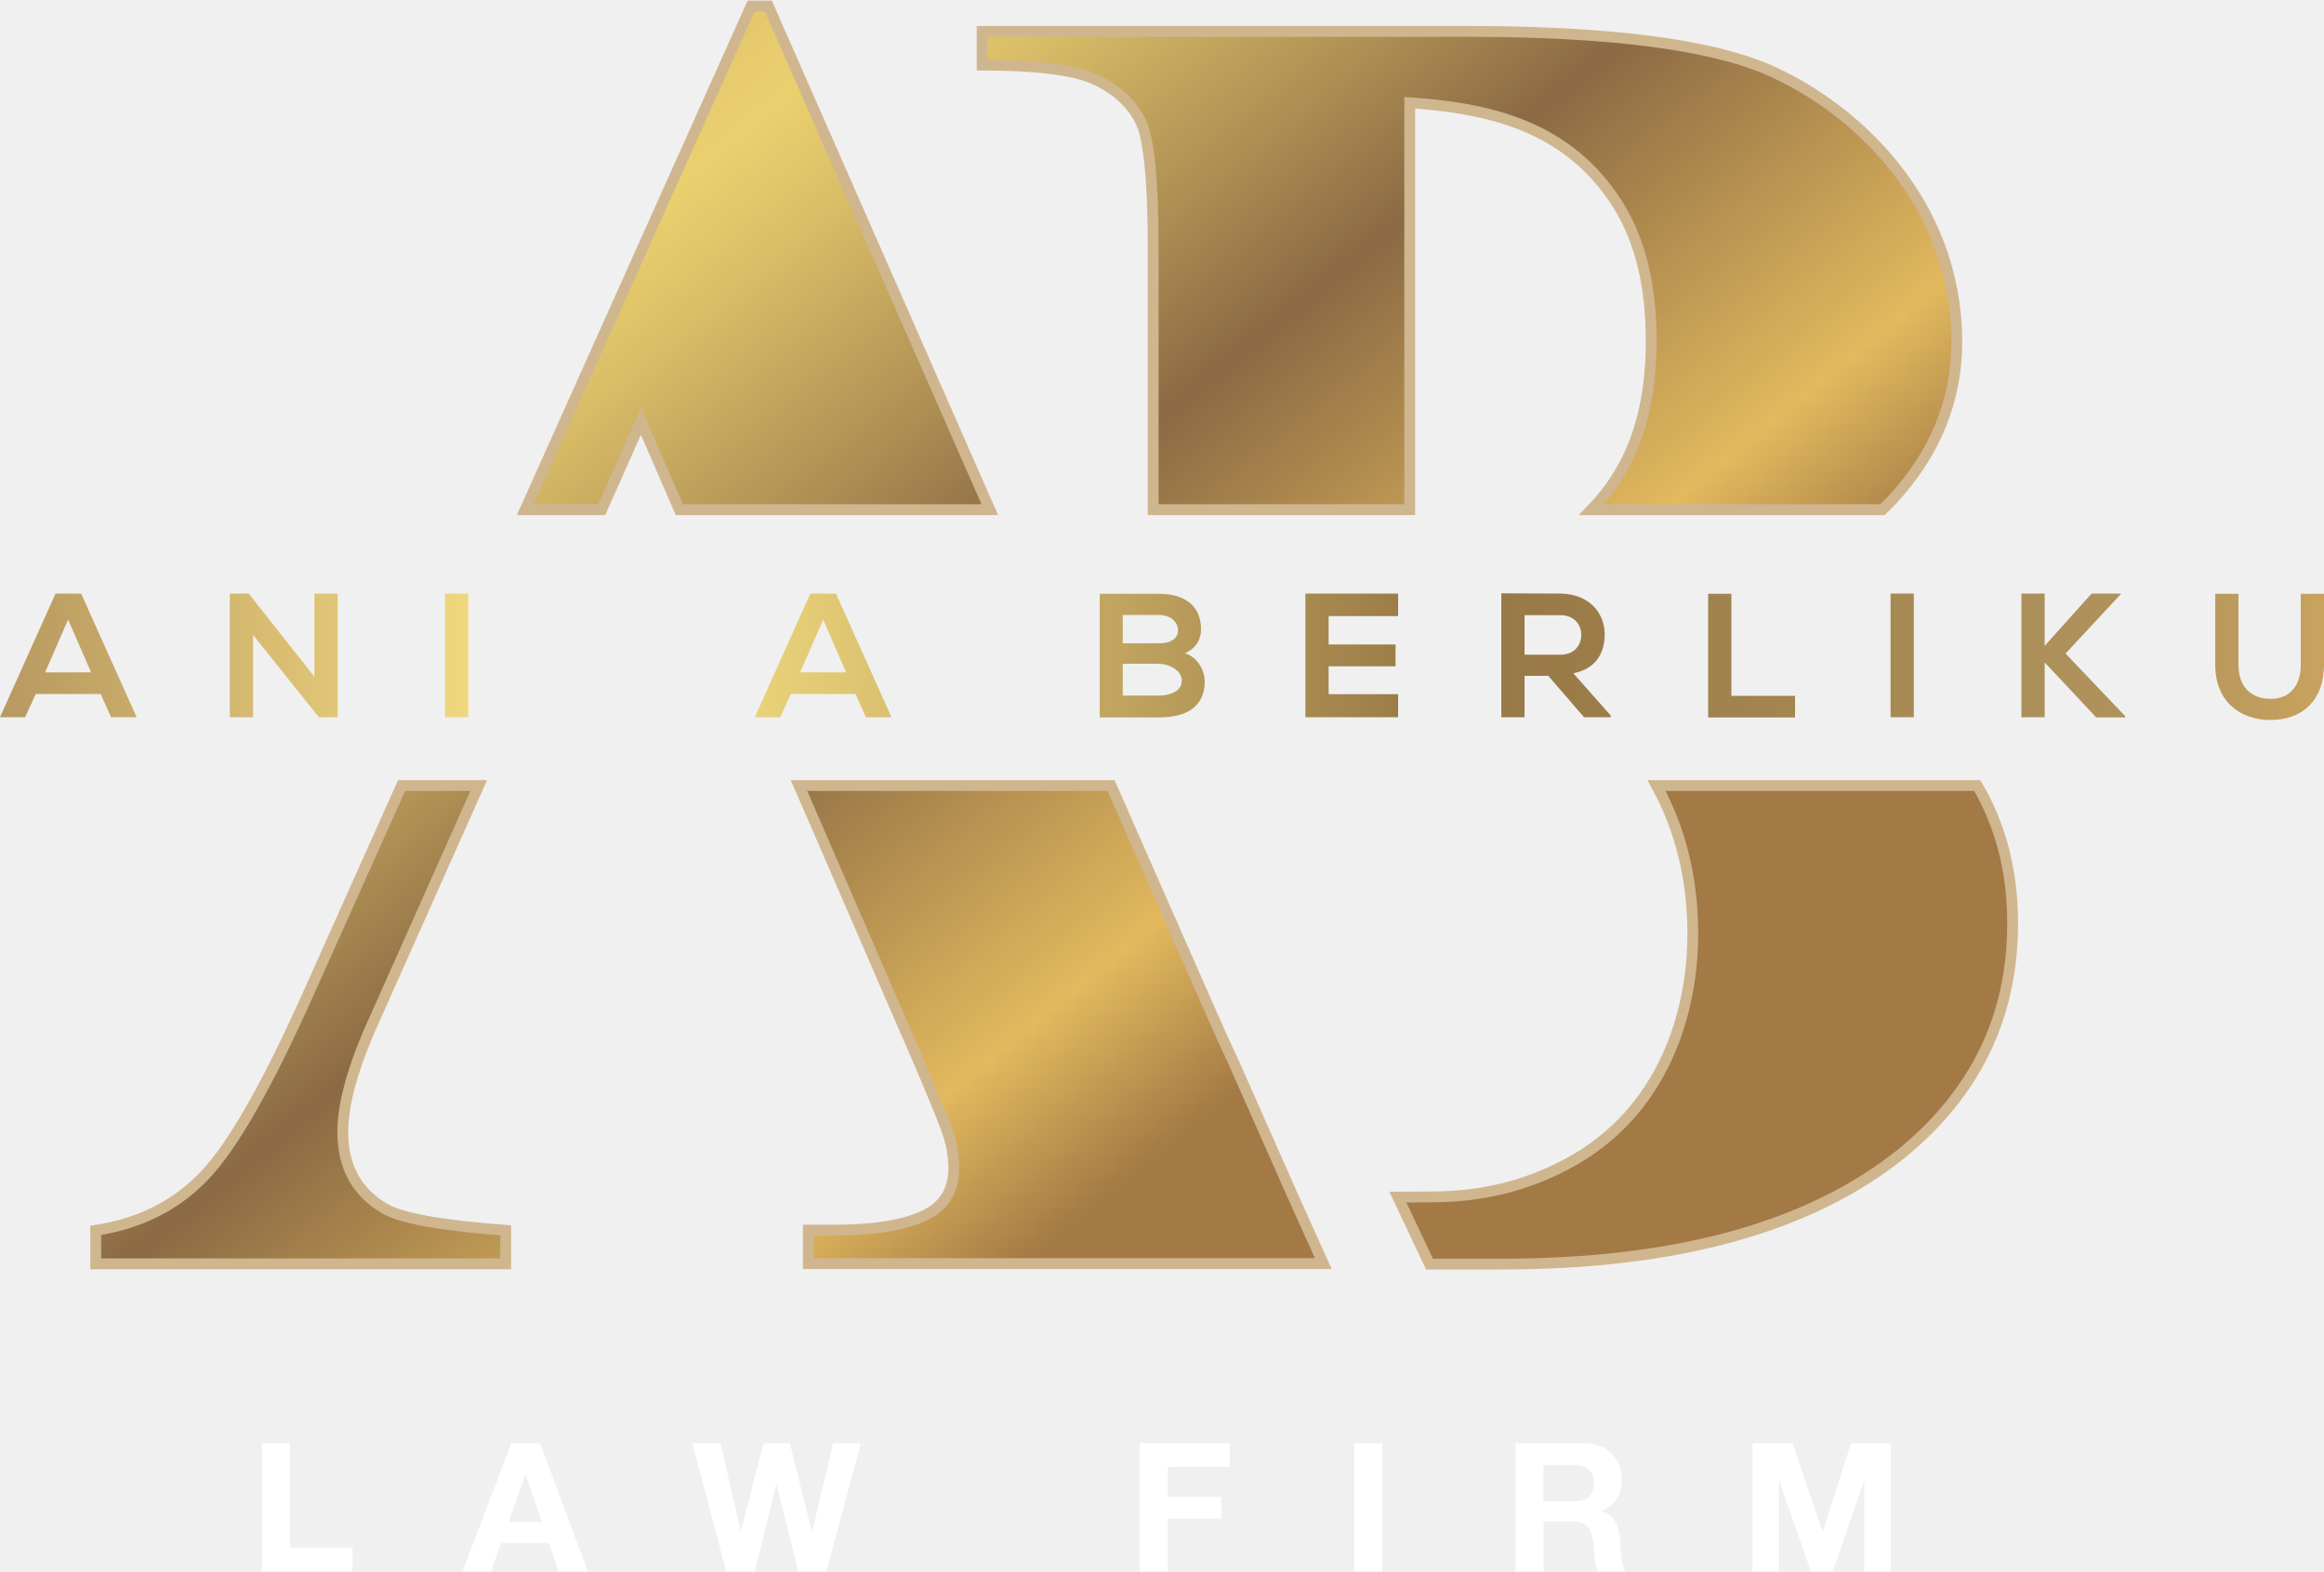
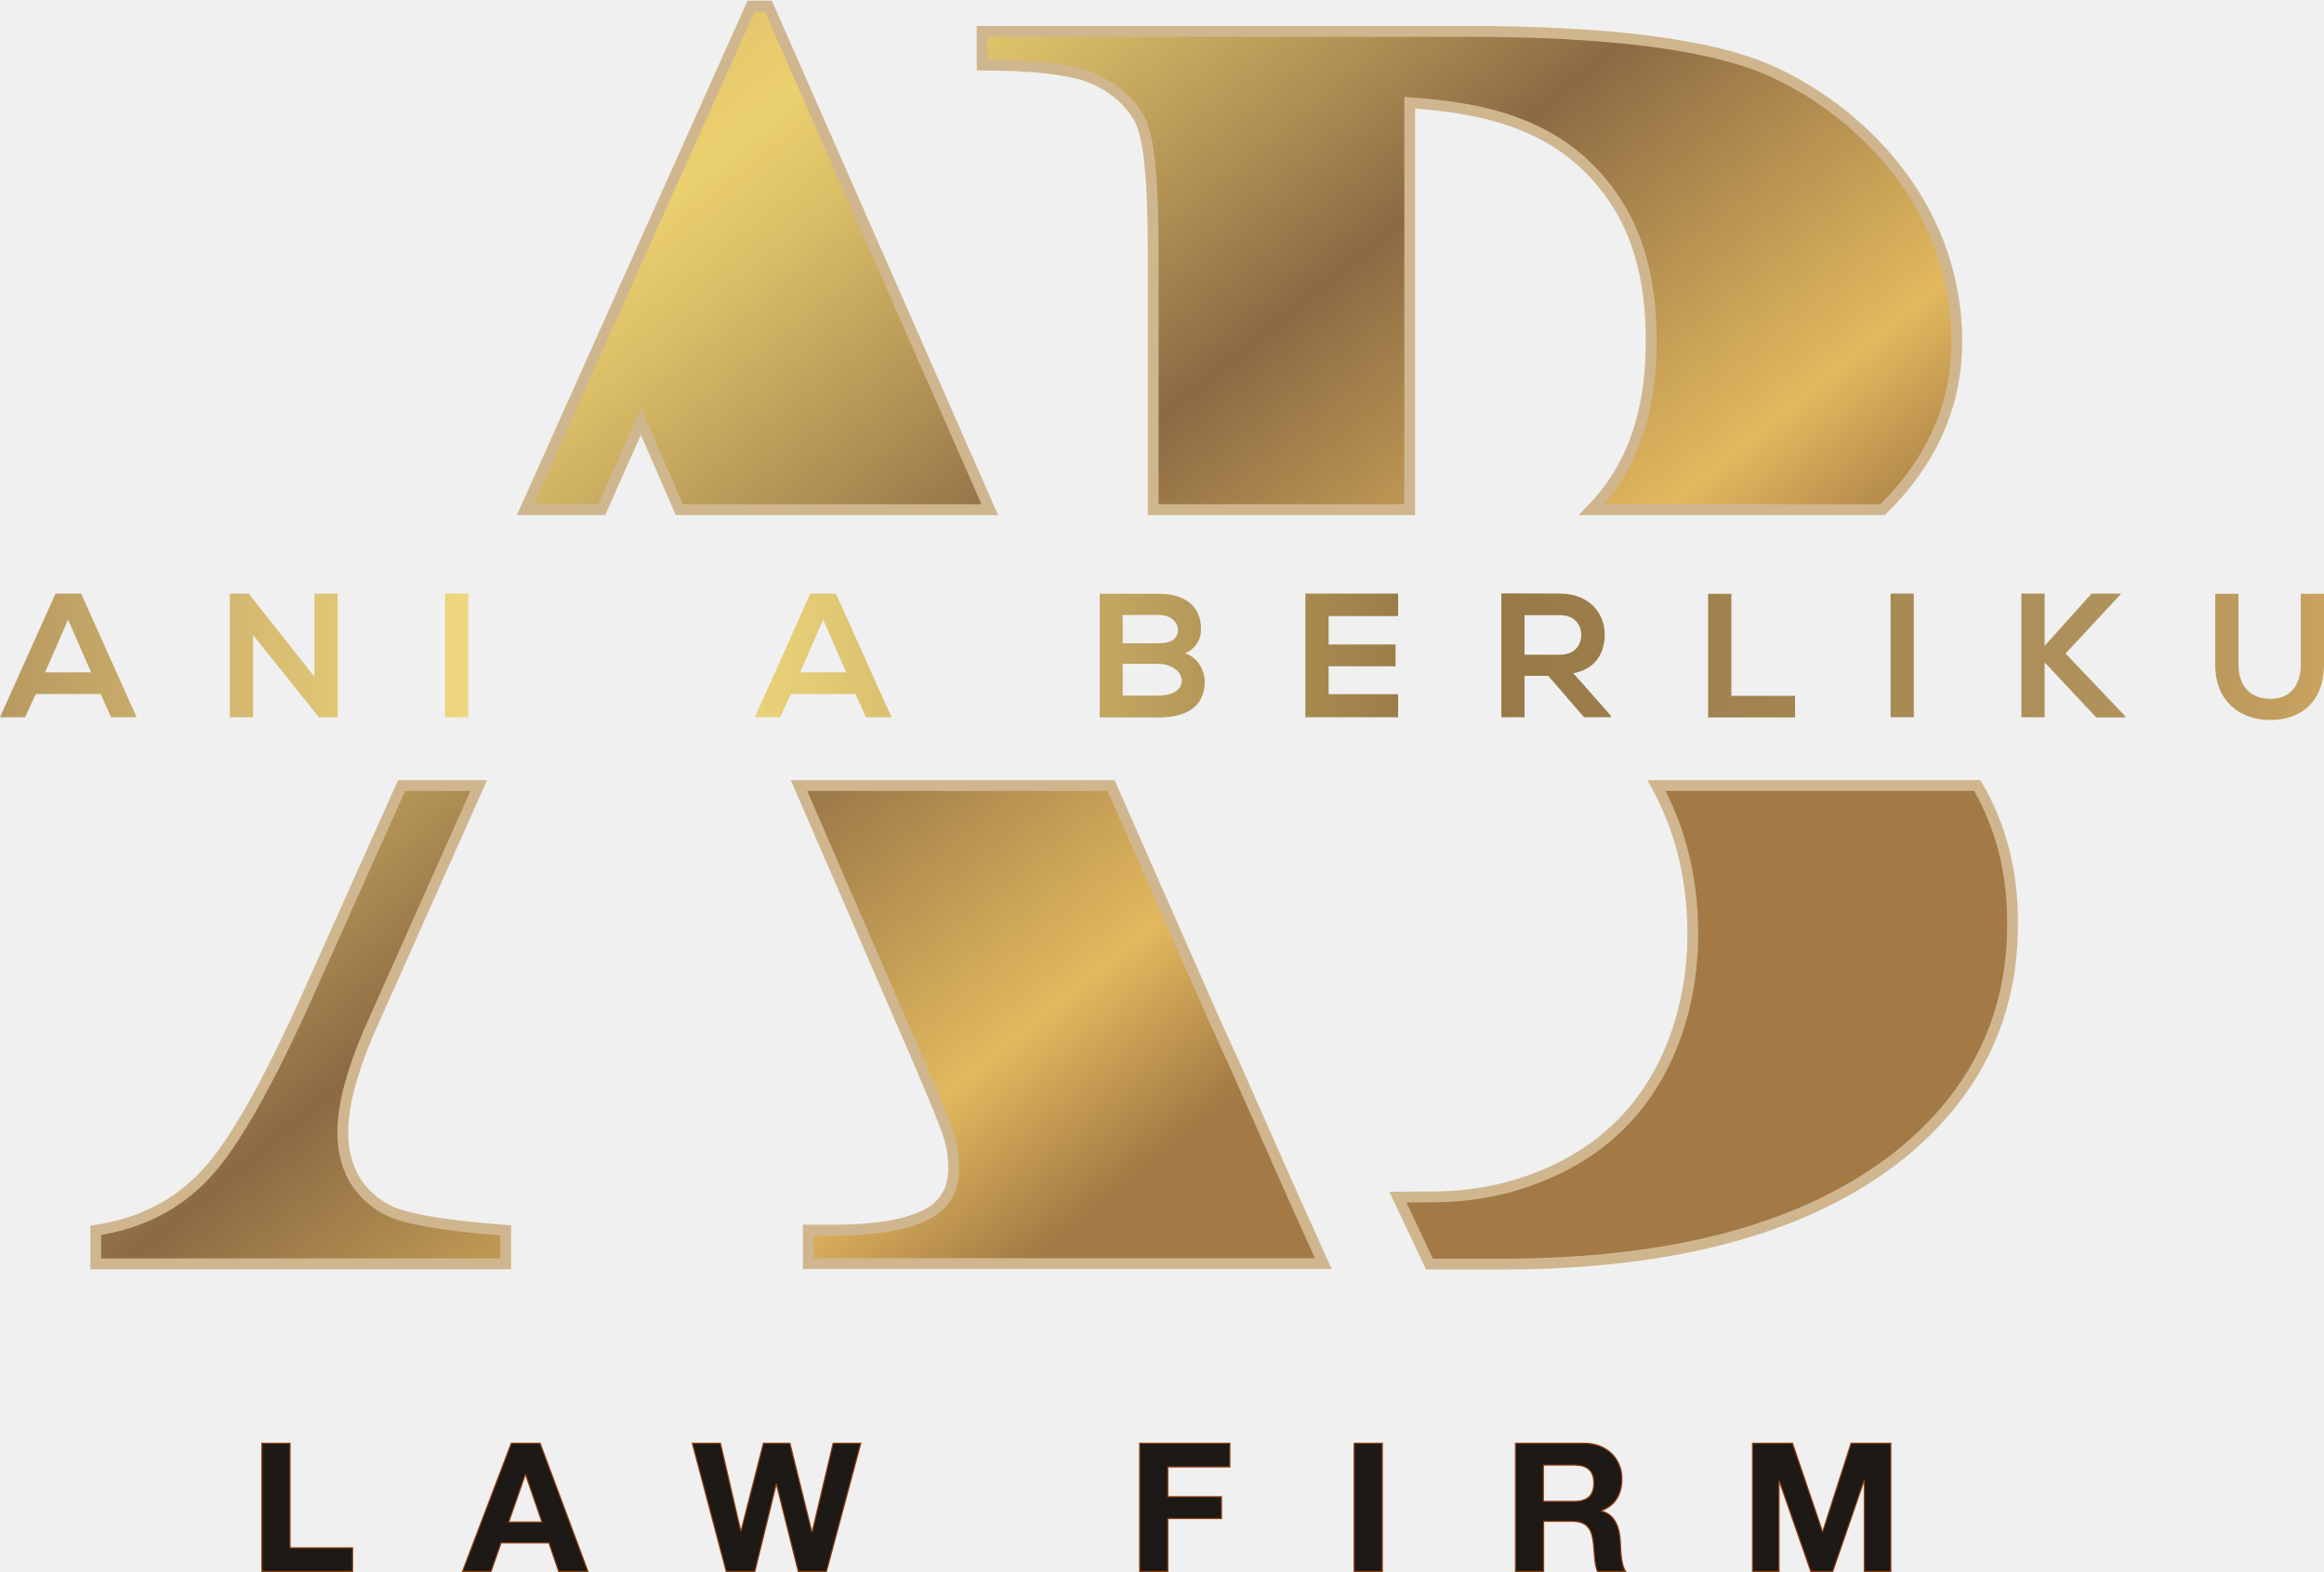
<svg xmlns="http://www.w3.org/2000/svg" version="1.1" id="Layer_1" x="0px" y="0px" viewBox="0 0 1000 676.2" style="enable-background:new 0 0 1000 676.2;" xml:space="preserve">
  <style type="text/css">
- 	.st0{fill:#FFFFFF;}
+ 	.st0{fill:#1C1917;stroke:#92400E;stroke-width:0.5;stroke-miterlimit:10;}
	.st1{fill:url(#SVGID_1_);}
	.st2{fill:url(#SVGID_00000144329721190833340390000017139181283927773846_);}
	.st3{fill:url(#SVGID_00000106131502073630655330000000566571775418878601_);}
	.st4{fill:url(#SVGID_00000137093627236642427480000014813491880884635554_);}
	.st5{fill:url(#SVGID_00000039835633635411588700000013103837223661276809_);}
	.st6{fill:url(#SVGID_00000025414800855279428330000011912988322465315248_);}
	.st7{fill:url(#SVGID_00000106869117596671319430000000983730114730534581_);}
	.st8{fill:url(#SVGID_00000019654308607984771960000002437354563436754582_);}
	.st9{fill:url(#SVGID_00000132774191299908825980000007534230690677897098_);}
	.st10{fill:url(#SVGID_00000021806625504521833310000011950907317976926390_);}
	.st11{fill:url(#SVGID_00000000942569017279167980000003533112887190757791_);}
	.st12{fill:url(#SVGID_00000050643506672705515260000009530065980765489282_);}
	
		.st13{fill:url(#SVGID_00000111900771660470463130000012059333170734943672_);stroke:#D0B68F;stroke-width:4.657;stroke-miterlimit:10;}
	
		.st14{fill:url(#SVGID_00000009591989113052358470000012432053528459020439_);stroke:#D0B68F;stroke-width:4.657;stroke-miterlimit:10;}
</style>
  <g id="Logo_x5F_">
    <g>
      <path class="st0" d="M112.7,621h12.1v45h26.9v10.2h-39V621z" />
      <path class="st0" d="M220,621h12.4l20.6,55.2h-12.6l-4.2-12.3h-20.6l-4.3,12.3h-12.3L220,621z M218.9,654.9h14.3l-7-20.3h-0.2    L218.9,654.9z" />
      <path class="st0" d="M355.6,676.2h-12.1l-9.4-37.6H334l-9.2,37.6h-12.3L297.9,621H310l8.7,37.6h0.2l9.6-37.6h11.4l9.4,38h0.2l9-38    h11.9L355.6,676.2z" />
      <path class="st0" d="M490.4,621h38.8v10.2h-26.7V644h23.1v9.4h-23.1v22.8h-12.1V621z" />
      <path class="st0" d="M582.7,621h12.1v55.2h-12.1V621z" />
      <path class="st0" d="M651.9,621h29.8c9.9,0,16.2,6.9,16.2,15.2c0,6.5-2.6,11.4-8.7,13.8v0.2c5.9,1.5,7.7,7.4,8,12.9    c0.2,3.5,0.2,10,2.3,13.1h-12.1c-1.5-3.5-1.3-8.8-1.9-13.2c-0.9-5.8-3.1-8.4-9.2-8.4h-12.1v21.6h-12.1V621z M664.1,646h13.3    c5.4,0,8.4-2.3,8.4-7.9c0-5.3-2.9-7.7-8.4-7.7h-13.3V646z" />
      <path class="st0" d="M754.2,621h17.1l12.9,38h0.1l12.2-38h17.1v55.2h-11.4v-39.1h-0.1l-13.5,39.1h-9.4l-13.5-38.7h-0.2v38.7h-11.4    V621z" />
    </g>
    <g id="Symbol">
      <g id="Name">
        <linearGradient id="SVGID_1_" gradientUnits="userSpaceOnUse" x1="-37.798" y1="282.006" x2="1067.419" y2="282.006">
          <stop offset="5.618000e-03" style="stop-color:#AF8F5C" />
          <stop offset="0.253" style="stop-color:#FBE484" />
          <stop offset="0.324" style="stop-color:#EBD37A" />
          <stop offset="0.464" style="stop-color:#C2A660" />
          <stop offset="0.596" style="stop-color:#967745" />
          <stop offset="0.871" style="stop-color:#B1945D" />
          <stop offset="1" style="stop-color:#DEAF5F" />
        </linearGradient>
        <path class="st1" d="M43.3,298.6H15.4l-4.6,10H0l23.9-53.2h11l23.9,53.2h-11L43.3,298.6z M29.3,266.6l-9.9,22.7h19.8L29.3,266.6z     " />
        <linearGradient id="SVGID_00000152225936442698718310000008369479672488792226_" gradientUnits="userSpaceOnUse" x1="-37.798" y1="282.006" x2="1067.419" y2="282.006">
          <stop offset="5.618000e-03" style="stop-color:#AF8F5C" />
          <stop offset="0.253" style="stop-color:#FBE484" />
          <stop offset="0.324" style="stop-color:#EBD37A" />
          <stop offset="0.464" style="stop-color:#C2A660" />
          <stop offset="0.596" style="stop-color:#967745" />
          <stop offset="0.871" style="stop-color:#B1945D" />
          <stop offset="1" style="stop-color:#DEAF5F" />
        </linearGradient>
        <path style="fill:url(#SVGID_00000152225936442698718310000008369479672488792226_);" d="M135.3,291.2v-35.8h10v53.2h-8.1     l-28.3-35.4v35.4h-10v-53.2h8.1L135.3,291.2z" />
        <linearGradient id="SVGID_00000172433445553519569210000017886982145783118256_" gradientUnits="userSpaceOnUse" x1="-37.798" y1="282.006" x2="1067.419" y2="282.006">
          <stop offset="5.618000e-03" style="stop-color:#AF8F5C" />
          <stop offset="0.253" style="stop-color:#FBE484" />
          <stop offset="0.324" style="stop-color:#EBD37A" />
          <stop offset="0.464" style="stop-color:#C2A660" />
          <stop offset="0.596" style="stop-color:#967745" />
          <stop offset="0.871" style="stop-color:#B1945D" />
          <stop offset="1" style="stop-color:#DEAF5F" />
        </linearGradient>
        <path style="fill:url(#SVGID_00000172433445553519569210000017886982145783118256_);" d="M191.5,308.6v-53.2h10v53.2H191.5z" />
        <linearGradient id="SVGID_00000080176059263427636180000008988516438017337223_" gradientUnits="userSpaceOnUse" x1="-37.798" y1="281.777" x2="1067.419" y2="281.777">
          <stop offset="5.618000e-03" style="stop-color:#AF8F5C" />
          <stop offset="0.253" style="stop-color:#FBE484" />
          <stop offset="0.324" style="stop-color:#EBD37A" />
          <stop offset="0.464" style="stop-color:#C2A660" />
          <stop offset="0.596" style="stop-color:#967745" />
          <stop offset="0.871" style="stop-color:#B1945D" />
          <stop offset="1" style="stop-color:#DEAF5F" />
        </linearGradient>
        <path style="fill:url(#SVGID_00000080176059263427636180000017886982145783118256_);" d="M279.4,268.2c-1.8-3-6.8-5.9-12.6-5.9     c-7.5,0-11,3.1-11,7.1c0,4.6,5.5,5.9,11.9,6.7c11.1,1.4,21.5,4.3,21.5,17c0,11.9-10.5,17-22.4,17c-10.9,0-19.2-3.3-23.2-13.1     l8.4-4.3c2.4,5.9,8.5,8.4,15,8.4c6.3,0,12.2-2.2,12.2-8c0-5-5.3-7.1-12.3-7.8c-10.9-1.3-20.9-4.2-20.9-16.1     c0-11,10.8-15.4,20.6-15.5c8.3,0,16.9,2.4,20.9,10.6L279.4,268.2z" />
        <linearGradient id="SVGID_00000150815661992430627840000008903418082574375867_" gradientUnits="userSpaceOnUse" x1="-37.798" y1="282.006" x2="1067.419" y2="282.006">
          <stop offset="5.618000e-03" style="stop-color:#AF8F5C" />
          <stop offset="0.253" style="stop-color:#FBE484" />
          <stop offset="0.324" style="stop-color:#EBD37A" />
          <stop offset="0.464" style="stop-color:#C2A660" />
          <stop offset="0.596" style="stop-color:#967745" />
          <stop offset="0.871" style="stop-color:#B1945D" />
          <stop offset="1" style="stop-color:#DEAF5F" />
        </linearGradient>
        <path style="fill:url(#SVGID_00000150815661992430627840000008903418082574375867_);" d="M368.1,298.6h-27.8l-4.6,10h-10.9     l23.9-53.2h11l23.9,53.2h-11L368.1,298.6z M354.2,266.6l-9.9,22.7h19.8L354.2,266.6z" />
        <linearGradient id="SVGID_00000121239997690127073150000004226679616609363590_" gradientUnits="userSpaceOnUse" x1="-37.798" y1="282.006" x2="1067.419" y2="282.006">
          <stop offset="5.618000e-03" style="stop-color:#AF8F5C" />
          <stop offset="0.253" style="stop-color:#FBE484" />
          <stop offset="0.324" style="stop-color:#EBD37A" />
          <stop offset="0.464" style="stop-color:#C2A660" />
          <stop offset="0.596" style="stop-color:#967745" />
          <stop offset="0.871" style="stop-color:#B1945D" />
          <stop offset="1" style="stop-color:#DEAF5F" />
        </linearGradient>
        <path style="fill:url(#SVGID_00000121239997690127073150000004226679616609363590_);" d="M516.8,270.8c0,4.1-2,8.1-6.9,10.3     c6.2,1.9,8.5,8.5,8.5,11.9c0,11.9-8.9,15.7-19.9,15.7c-8.4,0-16.8,0-25.3,0v-53.2c8.4,0,16.8,0,25.3,0     C509,255.4,516.8,260.1,516.8,270.8z M483.1,276.8h15.4c6.3,0,8.4-2.7,8.4-5.7c0-2.4-2-6.5-8.4-6.5h-15.4V276.8z M483.1,299.3     h15.4c4.1,0,10-1.4,10-6.4c0-4.8-5.9-7.3-10-7.3h-15.4V299.3z" />
        <linearGradient id="SVGID_00000181086796484400275260000015802406093407955884_" gradientUnits="userSpaceOnUse" x1="-37.798" y1="282.006" x2="1067.419" y2="282.006">
          <stop offset="5.618000e-03" style="stop-color:#AF8F5C" />
          <stop offset="0.253" style="stop-color:#FBE484" />
          <stop offset="0.324" style="stop-color:#EBD37A" />
          <stop offset="0.464" style="stop-color:#C2A660" />
          <stop offset="0.596" style="stop-color:#967745" />
          <stop offset="0.871" style="stop-color:#B1945D" />
          <stop offset="1" style="stop-color:#DEAF5F" />
        </linearGradient>
        <path style="fill:url(#SVGID_00000181086796484400275260000015802406093407955884_);" d="M601.6,308.6h-39.9     c0-17.7,0-35.5,0-53.2h39.9v9.7h-29.9v12.2h28.8v9.4h-28.8v12h29.9V308.6z" />
        <linearGradient id="SVGID_00000165946599696710920620000014663511989399516856_" gradientUnits="userSpaceOnUse" x1="-37.798" y1="281.966" x2="1067.419" y2="281.966">
          <stop offset="5.618000e-03" style="stop-color:#AF8F5C" />
          <stop offset="0.253" style="stop-color:#FBE484" />
          <stop offset="0.324" style="stop-color:#EBD37A" />
          <stop offset="0.464" style="stop-color:#C2A660" />
          <stop offset="0.596" style="stop-color:#967745" />
          <stop offset="0.871" style="stop-color:#B1945D" />
          <stop offset="1" style="stop-color:#DEAF5F" />
        </linearGradient>
        <path style="fill:url(#SVGID_00000165946599696710920620000014663511989399516856_);" d="M693.1,308.6h-11.5l-15.4-17.8H656v17.8     h-10v-53.3c8.4,0,16.9,0.1,25.3,0.1c12.6,0.1,19.2,8.4,19.2,17.6c0,7.3-3.3,14.7-13.5,16.7l16.1,18.2V308.6z M656,264.7v17h15.3     c6.4,0,9.1-4.3,9.1-8.5c0-4.3-2.8-8.5-9.1-8.5H656z" />
        <linearGradient id="SVGID_00000126291916125279646160000015491539295614021301_" gradientUnits="userSpaceOnUse" x1="-37.798" y1="282.006" x2="1067.419" y2="282.006">
          <stop offset="5.618000e-03" style="stop-color:#AF8F5C" />
          <stop offset="0.253" style="stop-color:#FBE484" />
          <stop offset="0.324" style="stop-color:#EBD37A" />
          <stop offset="0.464" style="stop-color:#C2A660" />
          <stop offset="0.596" style="stop-color:#967745" />
          <stop offset="0.871" style="stop-color:#B1945D" />
          <stop offset="1" style="stop-color:#DEAF5F" />
        </linearGradient>
        <path style="fill:url(#SVGID_00000126291916125279646160000015491539295614021301_);" d="M745,255.4v44h27.4v9.3h-37.4v-53.2H745     z" />
        <linearGradient id="SVGID_00000059303522873890126500000016199556527740356782_" gradientUnits="userSpaceOnUse" x1="-37.798" y1="282.006" x2="1067.419" y2="282.006">
          <stop offset="5.618000e-03" style="stop-color:#AF8F5C" />
          <stop offset="0.253" style="stop-color:#FBE484" />
          <stop offset="0.324" style="stop-color:#EBD37A" />
          <stop offset="0.464" style="stop-color:#C2A660" />
          <stop offset="0.596" style="stop-color:#967745" />
          <stop offset="0.871" style="stop-color:#B1945D" />
          <stop offset="1" style="stop-color:#DEAF5F" />
        </linearGradient>
        <path style="fill:url(#SVGID_00000059303522873890126500000016199556527740356782_);" d="M813.5,308.6v-53.2h10v53.2H813.5z" />
        <linearGradient id="SVGID_00000048490095554215563580000013380256807233742997_" gradientUnits="userSpaceOnUse" x1="-37.798" y1="282.006" x2="1067.419" y2="282.006">
          <stop offset="5.618000e-03" style="stop-color:#AF8F5C" />
          <stop offset="0.253" style="stop-color:#FBE484" />
          <stop offset="0.324" style="stop-color:#EBD37A" />
          <stop offset="0.464" style="stop-color:#C2A660" />
          <stop offset="0.596" style="stop-color:#967745" />
          <stop offset="0.871" style="stop-color:#B1945D" />
          <stop offset="1" style="stop-color:#DEAF5F" />
        </linearGradient>
        <path style="fill:url(#SVGID_00000048490095554215563580000013380256807233742997_);" d="M912.5,255.7l-23.7,25.5l25.6,26.9v0.6     h-12.4L879.8,285v23.6h-10v-53.2h10v22.5l20.2-22.5h12.5V255.7z" />
        <linearGradient id="SVGID_00000105428671780230822360000014072239261649057420_" gradientUnits="userSpaceOnUse" x1="-37.798" y1="282.613" x2="1067.419" y2="282.613">
          <stop offset="5.618000e-03" style="stop-color:#AF8F5C" />
          <stop offset="0.253" style="stop-color:#FBE484" />
          <stop offset="0.324" style="stop-color:#EBD37A" />
          <stop offset="0.464" style="stop-color:#C2A660" />
          <stop offset="0.596" style="stop-color:#967745" />
          <stop offset="0.871" style="stop-color:#B1945D" />
          <stop offset="1" style="stop-color:#DEAF5F" />
        </linearGradient>
        <path style="fill:url(#SVGID_00000105428671780230822360000014072239261649057420_);" d="M1000,255.5V286     c0,15.7-9.7,23.8-23.1,23.8c-12.8,0-23.7-7.8-23.7-23.8v-30.5h10V286c0,9.6,5.5,14.7,13.8,14.7c8.3,0,13-5.6,13-14.7v-30.5H1000z     " />
      </g>
      <g id="S1">
        <linearGradient id="SVGID_00000004545895480839335880000007596358220221528975_" gradientUnits="userSpaceOnUse" x1="35.361" y1="88.347" x2="420.505" y2="561.437">
          <stop offset="5.618000e-03" style="stop-color:#CDAB61" />
          <stop offset="0.253" style="stop-color:#EBD06F" />
          <stop offset="0.328" style="stop-color:#DBBF68" />
          <stop offset="0.476" style="stop-color:#B19255" />
          <stop offset="0.596" style="stop-color:#8B6A44" />
          <stop offset="0.871" style="stop-color:#E2B95E" />
          <stop offset="1" style="stop-color:#A37945" />
        </linearGradient>
        <path style="fill:url(#SVGID_00000004545895480839335880000007596358220221528975_);stroke:#D0B68F;stroke-width:4.657;stroke-miterlimit:10;" d="     M556.6,515.3l-26-58.7c-2.8-5.9-5.7-12.3-8.7-19.1l-24.1-54.7l-0.5-1.1L478.1,338H343.8l52.5,121c7.3,17.2,11.2,27,11.8,29.3     c1.6,4.9,2.3,9.8,2.3,14.4c0,7.9-2.9,13.8-8.6,18c-8.3,5.7-22.8,8.6-43.4,8.6h-10.6v14.4h221.6L556.6,515.3z M330.6,2.6h-7.4     L226,219.3h32.9l16.9-38l16.5,38h133.6L330.6,2.6z M165.5,520c-12-7-18-18-18-32.9c0-11.2,3.7-25.4,11-42.6L206,338h-33.2     l-39.3,87.7c-18,40.4-33.1,67.1-45.4,80c-12.2,12.9-27.9,20.8-46.9,23.7v14.4h176.4v-14.4C189.9,527.3,172.5,524.2,165.5,520z" />
        <linearGradient id="SVGID_00000176023766471012093040000012301516903672286370_" gradientUnits="userSpaceOnUse" x1="336.763" y1="-157.025" x2="721.907" y2="316.065">
          <stop offset="5.618000e-03" style="stop-color:#CDAB61" />
          <stop offset="0.253" style="stop-color:#EBD06F" />
          <stop offset="0.328" style="stop-color:#DBBF68" />
          <stop offset="0.476" style="stop-color:#B19255" />
          <stop offset="0.596" style="stop-color:#8B6A44" />
          <stop offset="0.871" style="stop-color:#E2B95E" />
          <stop offset="1" style="stop-color:#A37945" />
        </linearGradient>
        <path style="fill:url(#SVGID_00000176023766471012093040000012301516903672286370_);stroke:#D0B68F;stroke-width:4.657;stroke-miterlimit:10;" d="     M850.8,338h-138c10.4,19,15.6,40.3,15.6,63.9c0,32.2-11.6,76.6-54.6,99.2c-17.6,9.3-36.8,13.9-57.7,13.9     c-5.3,0-10.1,0.1-14.6,0.1l13.6,28.8h31.1c75.1,0,132.3-15.8,171.7-47.3c32.1-26.1,48.1-59.1,48.1-99     C866.1,375.3,861,355.4,850.8,338z M760.1,29.7C734.8,19,691.8,13.5,631,13.5H422.6V28c20,0,34.8,1.5,44.3,4.5     c1.5,0.5,17,5.4,24,19.9c3.5,7.4,5.3,25.5,5.3,54.2v112.7h110.4V44.2c32.2,2.3,68,8.9,90,44.6c9.2,15,13.9,34.2,13.9,57.7     c0,35-10.4,57-25.7,72.8h125.2c1.4-1.4,2.8-2.8,4.2-4.2c18.5-20,27.8-42.7,27.8-68.2C841.8,86.3,797.7,45.8,760.1,29.7z" />
      </g>
    </g>
  </g>
</svg>
